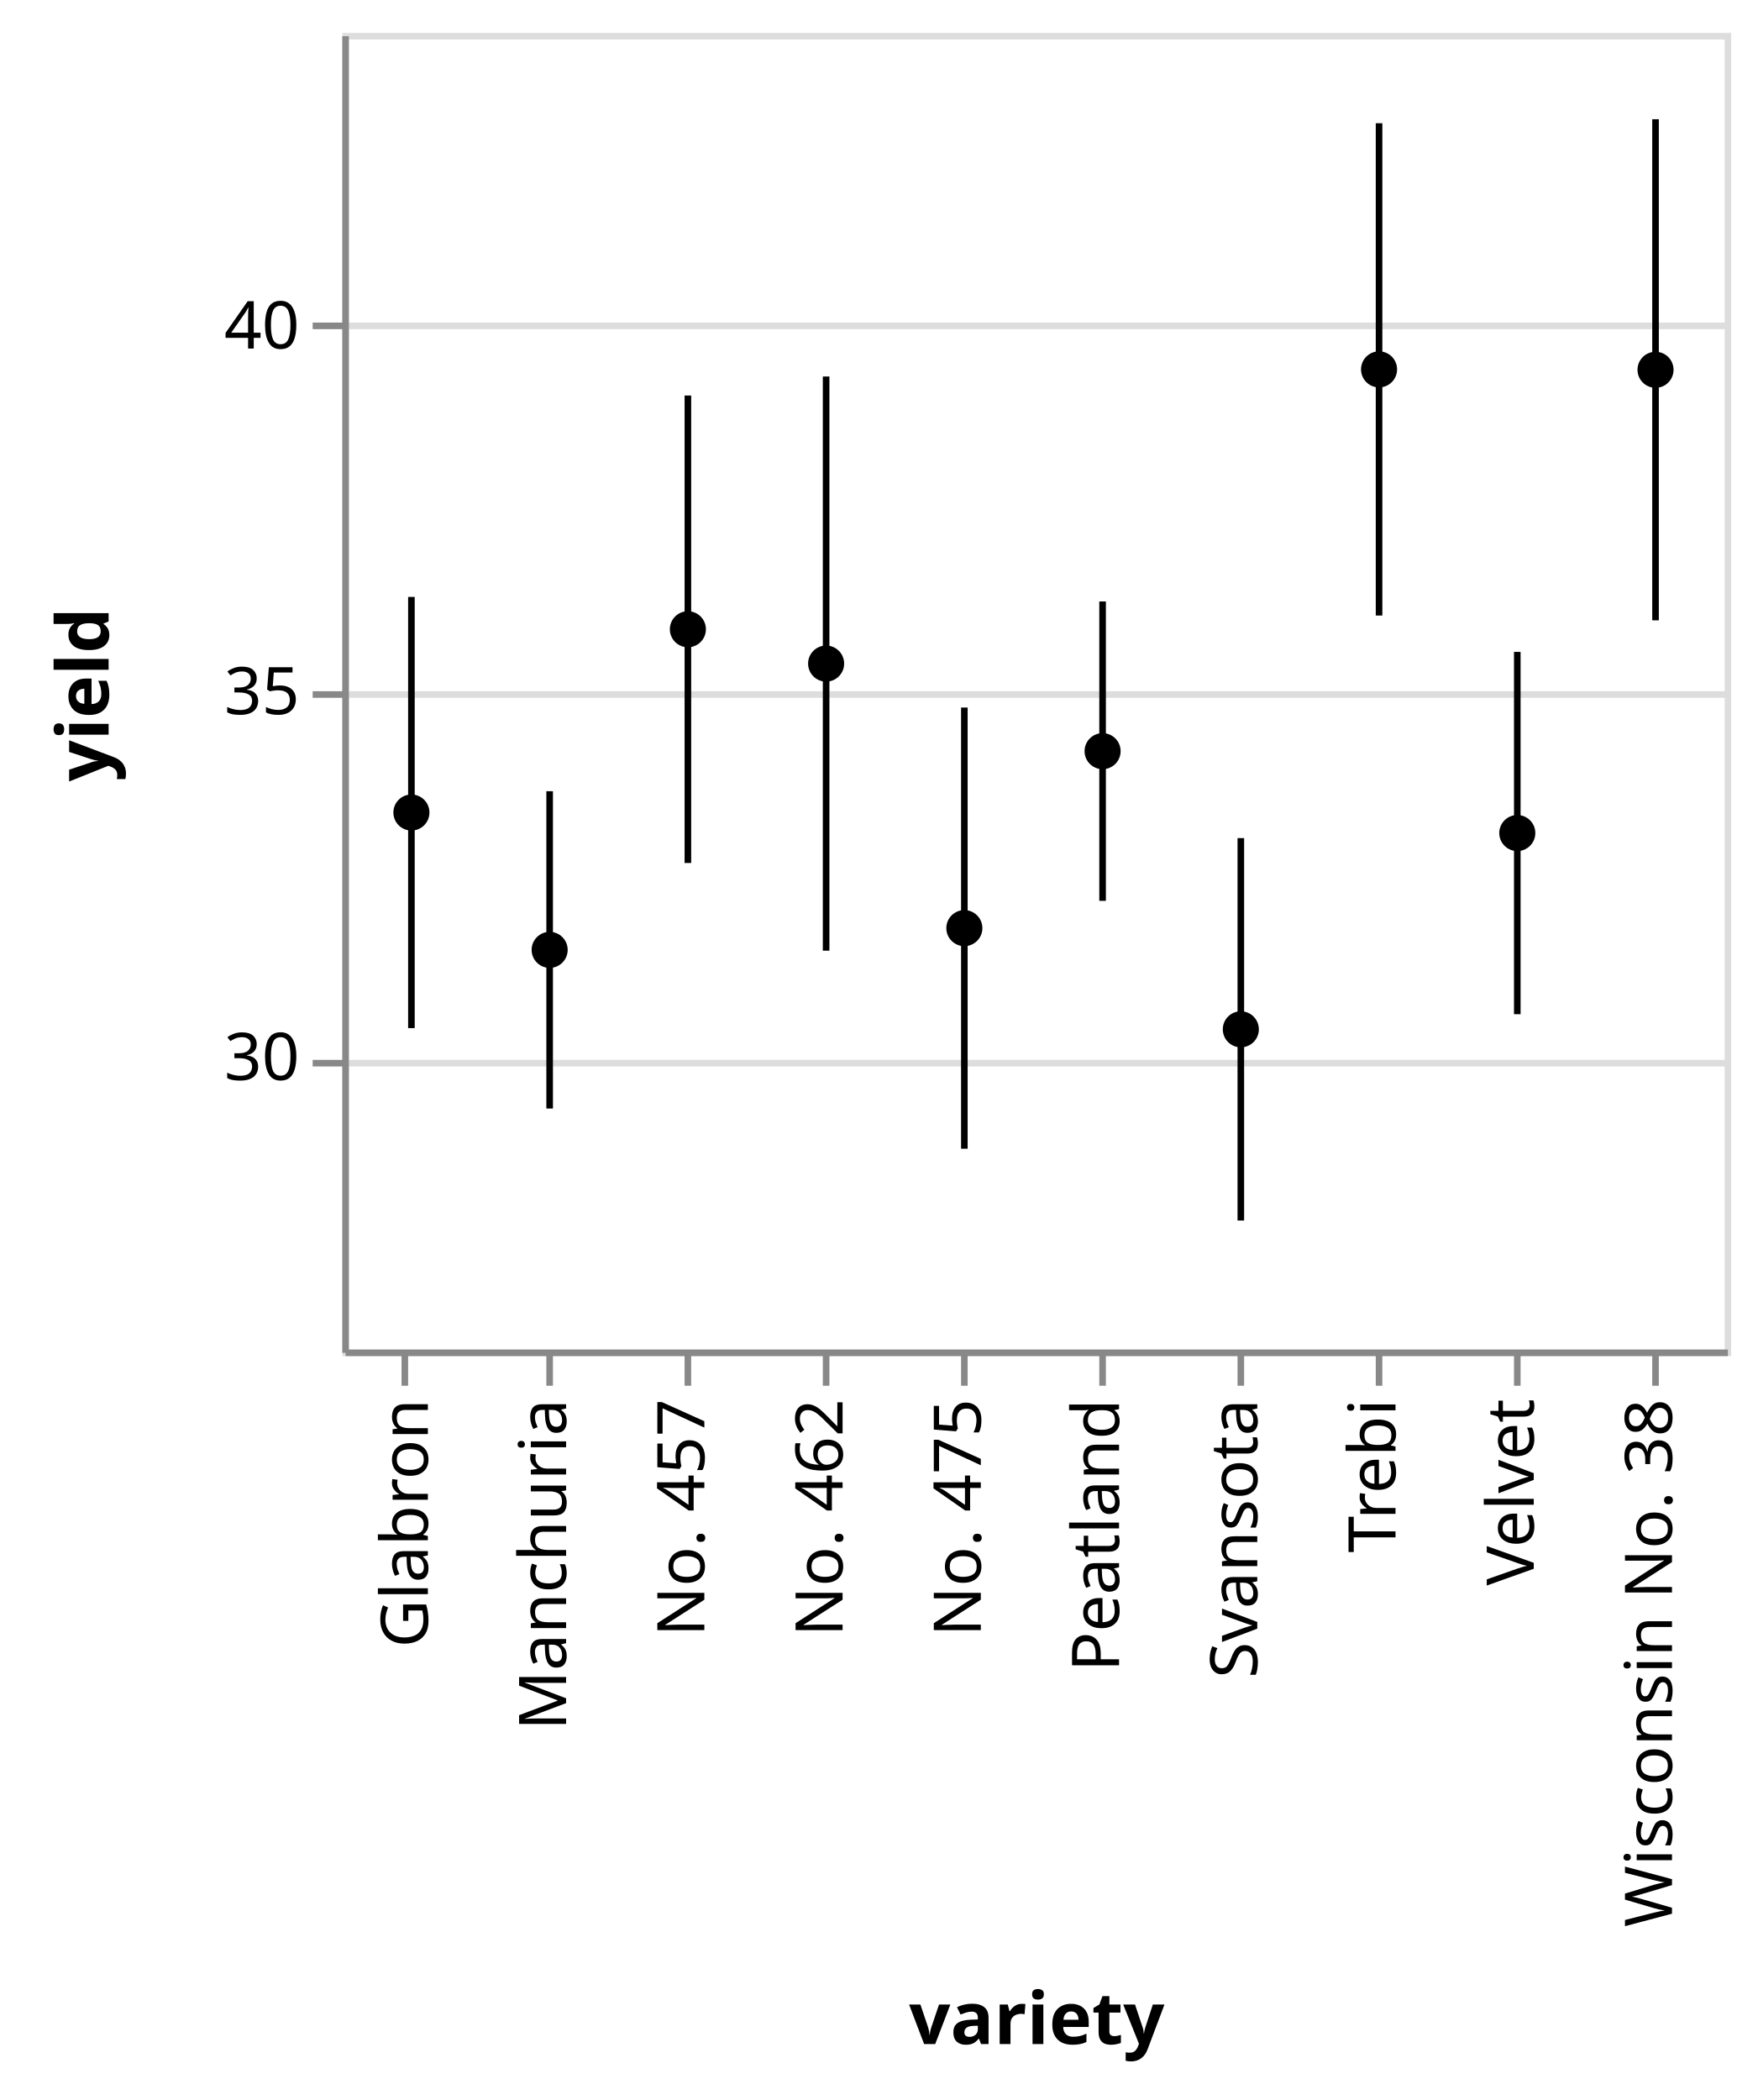
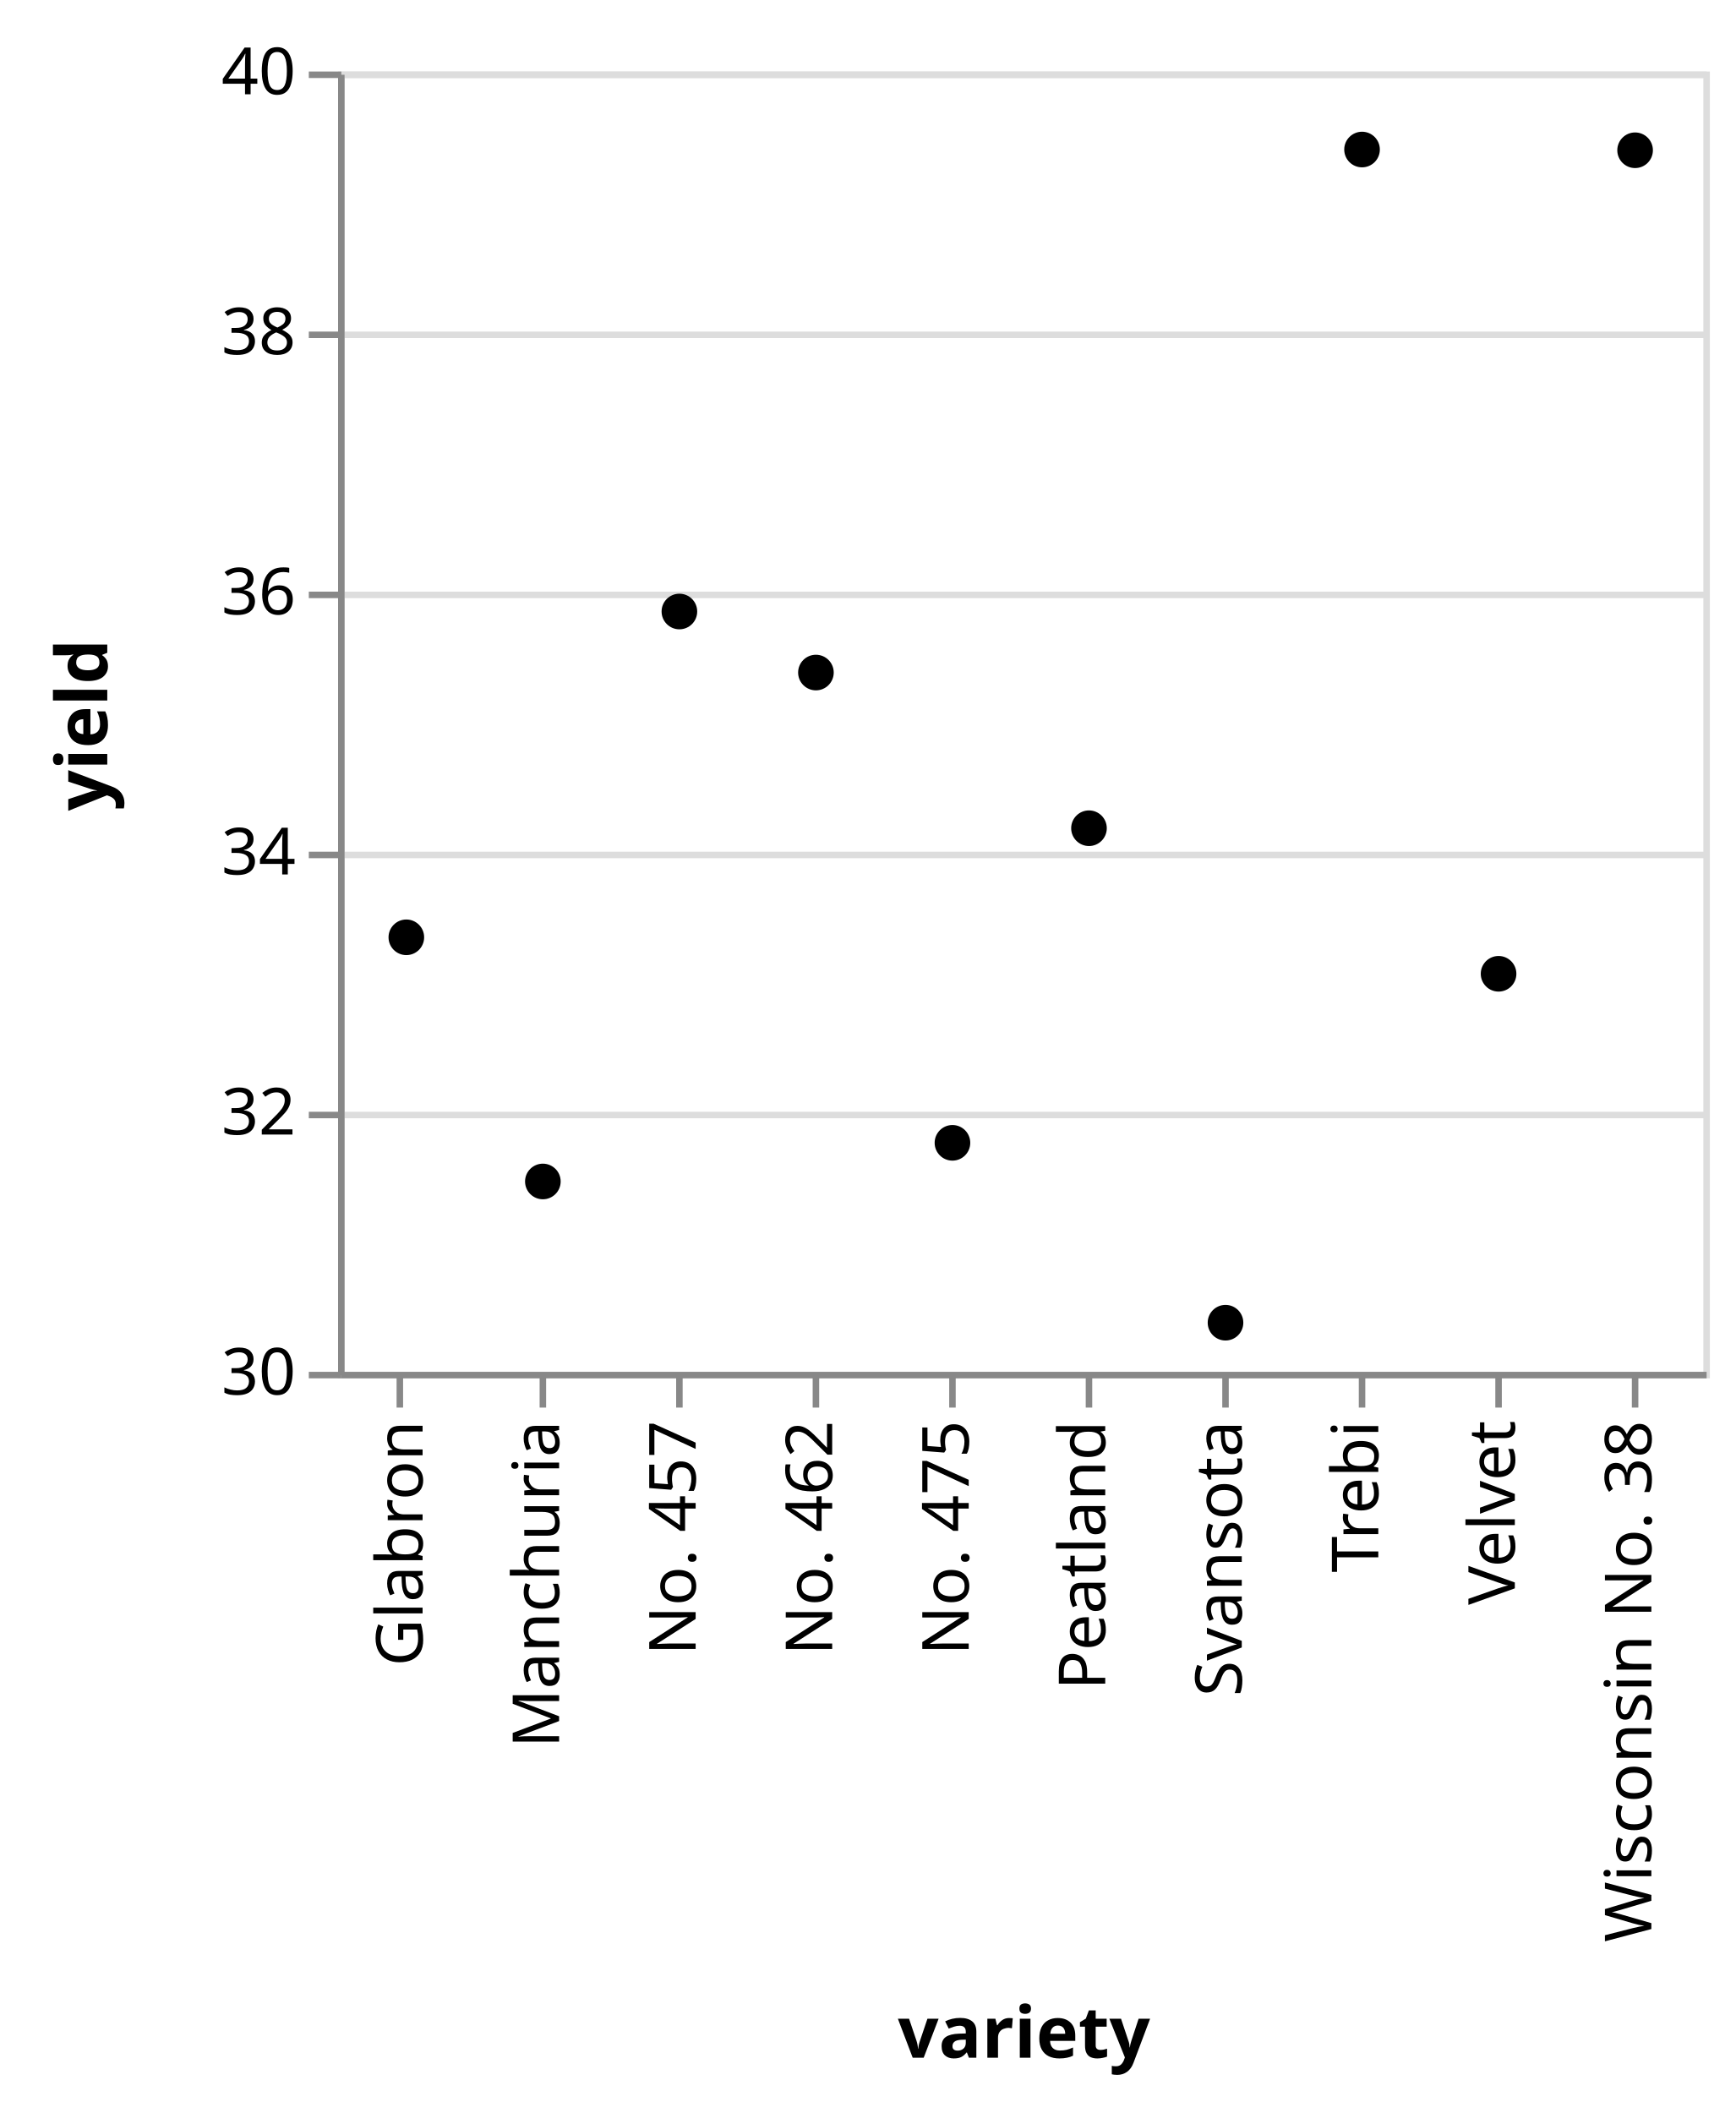
- <svg xmlns="http://www.w3.org/2000/svg" class="marks" width="267" height="319" viewBox="0 0 267 319" version="1.1">
-   <g transform="translate(52,5)">
+ <svg xmlns="http://www.w3.org/2000/svg" class="marks" width="267" height="325" viewBox="0 0 267 325" version="1.1">
+   <g transform="translate(52,11)">
    <g class="mark-group role-frame root">
      <g transform="translate(0,0)">
        <path class="background" d="M0.5,0.5h210v200h-210Z" style="fill: none; stroke: #ddd;" />
        <g>
          <g class="mark-group role-axis">
            <g transform="translate(0.5,0.5)">
              <path class="background" d="M0,0h0v0h0Z" style="pointer-events: none; fill: none;" />
              <g>
                <g class="mark-rule role-axis-grid" style="pointer-events: none;">
-                   <line transform="translate(0,156)" x2="210" y2="0" style="fill: none; stroke: #ddd; stroke-width: 1; opacity: 1;" />
-                   <line transform="translate(0,100)" x2="210" y2="0" style="fill: none; stroke: #ddd; stroke-width: 1; opacity: 1;" />
-                   <line transform="translate(0,44)" x2="210" y2="0" style="fill: none; stroke: #ddd; stroke-width: 1; opacity: 1;" />
+                   <line transform="translate(0,200)" x2="210" y2="0" style="fill: none; stroke: #ddd; stroke-width: 1; opacity: 1;" />
+                   <line transform="translate(0,160)" x2="210" y2="0" style="fill: none; stroke: #ddd; stroke-width: 1; opacity: 1;" />
+                   <line transform="translate(0,120)" x2="210" y2="0" style="fill: none; stroke: #ddd; stroke-width: 1; opacity: 1;" />
+                   <line transform="translate(0,80)" x2="210" y2="0" style="fill: none; stroke: #ddd; stroke-width: 1; opacity: 1;" />
+                   <line transform="translate(0,40)" x2="210" y2="0" style="fill: none; stroke: #ddd; stroke-width: 1; opacity: 1;" />
+                   <line transform="translate(0,0)" x2="210" y2="0" style="fill: none; stroke: #ddd; stroke-width: 1; opacity: 1;" />
                </g>
              </g>
            </g>
          </g>
          <g class="mark-rule role-mark layer_0_layer_0_marks">
-             <line transform="translate(31.5,163.39)" x2="0" y2="-48.2" style="fill: none; stroke: black;" />
-             <line transform="translate(10.5,151.1763)" x2="0" y2="-65.501" style="fill: none; stroke: black;" />
-             <line transform="translate(136.5,180.404)" x2="0" y2="-58.092" style="fill: none; stroke: black;" />
-             <line transform="translate(178.5,149.0607)" x2="0" y2="-55.035" style="fill: none; stroke: black;" />
-             <line transform="translate(157.5,88.5025)" x2="0" y2="-74.783" style="fill: none; stroke: black;" />
-             <line transform="translate(52.5,126.0916)" x2="0" y2="-71.01" style="fill: none; stroke: black;" />
-             <line transform="translate(73.5,139.4098)" x2="0" y2="-87.215" style="fill: none; stroke: black;" />
-             <line transform="translate(115.5,131.8418)" x2="0" y2="-45.474" style="fill: none; stroke: black;" />
-             <line transform="translate(94.5,169.4956)" x2="0" y2="-67.016" style="fill: none; stroke: black;" />
-             <line transform="translate(199.5,89.23233)" x2="0" y2="-76.119" style="fill: none; stroke: black;" />
+             <line transform="translate(31.5,0)" x2="0" y2="NaN" style="fill: none;" />
+             <line transform="translate(10.5,0)" x2="0" y2="NaN" style="fill: none;" />
+             <line transform="translate(136.5,0)" x2="0" y2="NaN" style="fill: none;" />
+             <line transform="translate(178.5,0)" x2="0" y2="NaN" style="fill: none;" />
+             <line transform="translate(157.5,0)" x2="0" y2="NaN" style="fill: none;" />
+             <line transform="translate(52.5,0)" x2="0" y2="NaN" style="fill: none;" />
+             <line transform="translate(73.5,0)" x2="0" y2="NaN" style="fill: none;" />
+             <line transform="translate(115.5,0)" x2="0" y2="NaN" style="fill: none;" />
+             <line transform="translate(94.5,0)" x2="0" y2="NaN" style="fill: none;" />
+             <line transform="translate(199.5,0)" x2="0" y2="NaN" style="fill: none;" />
          </g>
          <g class="mark-symbol role-mark layer_1_marks">
-             <path transform="translate(31.5,139.2901)" d="M2.739,0A2.739,2.739,0,1,1,-2.739,0A2.739,2.739,0,1,1,2.739,0" style="fill: black; stroke-width: 2;" />
-             <path transform="translate(10.5,118.4259)" d="M2.739,0A2.739,2.739,0,1,1,-2.739,0A2.739,2.739,0,1,1,2.739,0" style="fill: black; stroke-width: 2;" />
-             <path transform="translate(136.5,151.358)" d="M2.739,0A2.739,2.739,0,1,1,-2.739,0A2.739,2.739,0,1,1,2.739,0" style="fill: black; stroke-width: 2;" />
-             <path transform="translate(178.5,121.5432)" d="M2.739,0A2.739,2.739,0,1,1,-2.739,0A2.739,2.739,0,1,1,2.739,0" style="fill: black; stroke-width: 2;" />
-             <path transform="translate(157.5,51.11119)" d="M2.739,0A2.739,2.739,0,1,1,-2.739,0A2.739,2.739,0,1,1,2.739,0" style="fill: black; stroke-width: 2;" />
-             <path transform="translate(52.5,90.5864)" d="M2.739,0A2.739,2.739,0,1,1,-2.739,0A2.739,2.739,0,1,1,2.739,0" style="fill: black; stroke-width: 2;" />
-             <path transform="translate(73.5,95.80244)" d="M2.739,0A2.739,2.739,0,1,1,-2.739,0A2.739,2.739,0,1,1,2.739,0" style="fill: black; stroke-width: 2;" />
-             <path transform="translate(115.5,109.1049)" d="M2.739,0A2.739,2.739,0,1,1,-2.739,0A2.739,2.739,0,1,1,2.739,0" style="fill: black; stroke-width: 2;" />
-             <path transform="translate(94.5,135.9877)" d="M2.739,0A2.739,2.739,0,1,1,-2.739,0A2.739,2.739,0,1,1,2.739,0" style="fill: black; stroke-width: 2;" />
-             <path transform="translate(199.5,51.17282)" d="M2.739,0A2.739,2.739,0,1,1,-2.739,0A2.739,2.739,0,1,1,2.739,0" style="fill: black; stroke-width: 2;" />
+             <path transform="translate(31.5,170.7222)" d="M2.739,0A2.739,2.739,0,1,1,-2.739,0A2.739,2.739,0,1,1,2.739,0" style="fill: black; stroke-width: 2;" />
+             <path transform="translate(10.5,133.1667)" d="M2.739,0A2.739,2.739,0,1,1,-2.739,0A2.739,2.739,0,1,1,2.739,0" style="fill: black; stroke-width: 2;" />
+             <path transform="translate(136.5,192.4445)" d="M2.739,0A2.739,2.739,0,1,1,-2.739,0A2.739,2.739,0,1,1,2.739,0" style="fill: black; stroke-width: 2;" />
+             <path transform="translate(178.5,138.7778)" d="M2.739,0A2.739,2.739,0,1,1,-2.739,0A2.739,2.739,0,1,1,2.739,0" style="fill: black; stroke-width: 2;" />
+             <path transform="translate(157.5,12.00013)" d="M2.739,0A2.739,2.739,0,1,1,-2.739,0A2.739,2.739,0,1,1,2.739,0" style="fill: black; stroke-width: 2;" />
+             <path transform="translate(52.5,83.05552)" d="M2.739,0A2.739,2.739,0,1,1,-2.739,0A2.739,2.739,0,1,1,2.739,0" style="fill: black; stroke-width: 2;" />
+             <path transform="translate(73.5,92.44438)" d="M2.739,0A2.739,2.739,0,1,1,-2.739,0A2.739,2.739,0,1,1,2.739,0" style="fill: black; stroke-width: 2;" />
+             <path transform="translate(115.5,116.3889)" d="M2.739,0A2.739,2.739,0,1,1,-2.739,0A2.739,2.739,0,1,1,2.739,0" style="fill: black; stroke-width: 2;" />
+             <path transform="translate(94.5,164.7778)" d="M2.739,0A2.739,2.739,0,1,1,-2.739,0A2.739,2.739,0,1,1,2.739,0" style="fill: black; stroke-width: 2;" />
+             <path transform="translate(199.5,12.11108)" d="M2.739,0A2.739,2.739,0,1,1,-2.739,0A2.739,2.739,0,1,1,2.739,0" style="fill: black; stroke-width: 2;" />
          </g>
          <g class="mark-group role-axis">
            <g transform="translate(0.5,200.5)">
              <path class="background" d="M0,0h0v0h0Z" style="pointer-events: none; fill: none;" />
              <g>
                <g class="mark-rule role-axis-tick" style="pointer-events: none;">
                  <line transform="translate(9,0)" x2="0" y2="5" style="fill: none; stroke: #888; stroke-width: 1; opacity: 1;" />
                  <line transform="translate(31,0)" x2="0" y2="5" style="fill: none; stroke: #888; stroke-width: 1; opacity: 1;" />
                  <line transform="translate(52,0)" x2="0" y2="5" style="fill: none; stroke: #888; stroke-width: 1; opacity: 1;" />
                  <line transform="translate(73,0)" x2="0" y2="5" style="fill: none; stroke: #888; stroke-width: 1; opacity: 1;" />
                  <line transform="translate(94,0)" x2="0" y2="5" style="fill: none; stroke: #888; stroke-width: 1; opacity: 1;" />
                  <line transform="translate(115,0)" x2="0" y2="5" style="fill: none; stroke: #888; stroke-width: 1; opacity: 1;" />
                  <line transform="translate(136,0)" x2="0" y2="5" style="fill: none; stroke: #888; stroke-width: 1; opacity: 1;" />
                  <line transform="translate(157,0)" x2="0" y2="5" style="fill: none; stroke: #888; stroke-width: 1; opacity: 1;" />
                  <line transform="translate(178,0)" x2="0" y2="5" style="fill: none; stroke: #888; stroke-width: 1; opacity: 1;" />
                  <line transform="translate(199,0)" x2="0" y2="5" style="fill: none; stroke: #888; stroke-width: 1; opacity: 1;" />
                </g>
                <g class="mark-text role-axis-label" style="pointer-events: none;">
                  <text text-anchor="end" transform="translate(9.5,7) rotate(270) translate(0,3)" style="font-family: sans-serif; font-size: 10px; fill: #000; opacity: 1;">Glabron</text>
                  <text text-anchor="end" transform="translate(30.5,7) rotate(270) translate(0,3)" style="font-family: sans-serif; font-size: 10px; fill: #000; opacity: 1;">Manchuria</text>
                  <text text-anchor="end" transform="translate(51.5,7) rotate(270) translate(0,3)" style="font-family: sans-serif; font-size: 10px; fill: #000; opacity: 1;">No. 457</text>
                  <text text-anchor="end" transform="translate(72.5,7) rotate(270) translate(0,3)" style="font-family: sans-serif; font-size: 10px; fill: #000; opacity: 1;">No. 462</text>
                  <text text-anchor="end" transform="translate(93.5,7) rotate(270) translate(0,3)" style="font-family: sans-serif; font-size: 10px; fill: #000; opacity: 1;">No. 475</text>
                  <text text-anchor="end" transform="translate(114.5,7) rotate(270) translate(0,3)" style="font-family: sans-serif; font-size: 10px; fill: #000; opacity: 1;">Peatland</text>
                  <text text-anchor="end" transform="translate(135.5,7) rotate(270) translate(0,3)" style="font-family: sans-serif; font-size: 10px; fill: #000; opacity: 1;">Svansota</text>
                  <text text-anchor="end" transform="translate(156.5,7) rotate(270) translate(0,3)" style="font-family: sans-serif; font-size: 10px; fill: #000; opacity: 1;">Trebi</text>
                  <text text-anchor="end" transform="translate(177.5,7) rotate(270) translate(0,3)" style="font-family: sans-serif; font-size: 10px; fill: #000; opacity: 1;">Velvet</text>
                  <text text-anchor="end" transform="translate(198.5,7) rotate(270) translate(0,3)" style="font-family: sans-serif; font-size: 10px; fill: #000; opacity: 1;">Wisconsin No. 38</text>
                </g>
                <g class="mark-rule role-axis-domain" style="pointer-events: none;">
                  <line transform="translate(0,0)" x2="210" y2="0" style="fill: none; stroke: #888; stroke-width: 1; opacity: 1;" />
                </g>
                <g class="mark-text role-axis-title" style="pointer-events: none;">
                  <text text-anchor="middle" transform="translate(105,105)" style="font-family: sans-serif; font-size: 11px; font-weight: bold; fill: #000; opacity: 1;">variety</text>
                </g>
              </g>
            </g>
          </g>
          <g class="mark-group role-axis">
            <g transform="translate(0.5,0.5)">
              <path class="background" d="M0,0h0v0h0Z" style="pointer-events: none; fill: none;" />
              <g>
                <g class="mark-rule role-axis-tick" style="pointer-events: none;">
-                   <line transform="translate(0,156)" x2="-5" y2="0" style="fill: none; stroke: #888; stroke-width: 1; opacity: 1;" />
-                   <line transform="translate(0,100)" x2="-5" y2="0" style="fill: none; stroke: #888; stroke-width: 1; opacity: 1;" />
-                   <line transform="translate(0,44)" x2="-5" y2="0" style="fill: none; stroke: #888; stroke-width: 1; opacity: 1;" />
+                   <line transform="translate(0,200)" x2="-5" y2="0" style="fill: none; stroke: #888; stroke-width: 1; opacity: 1;" />
+                   <line transform="translate(0,160)" x2="-5" y2="0" style="fill: none; stroke: #888; stroke-width: 1; opacity: 1;" />
+                   <line transform="translate(0,120)" x2="-5" y2="0" style="fill: none; stroke: #888; stroke-width: 1; opacity: 1;" />
+                   <line transform="translate(0,80)" x2="-5" y2="0" style="fill: none; stroke: #888; stroke-width: 1; opacity: 1;" />
+                   <line transform="translate(0,40)" x2="-5" y2="0" style="fill: none; stroke: #888; stroke-width: 1; opacity: 1;" />
+                   <line transform="translate(0,0)" x2="-5" y2="0" style="fill: none; stroke: #888; stroke-width: 1; opacity: 1;" />
                </g>
                <g class="mark-text role-axis-label" style="pointer-events: none;">
-                   <text text-anchor="end" transform="translate(-7,158.5556)" style="font-family: sans-serif; font-size: 10px; fill: #000; opacity: 1;">30</text>
-                   <text text-anchor="end" transform="translate(-7,103)" style="font-family: sans-serif; font-size: 10px; fill: #000; opacity: 1;">35</text>
-                   <text text-anchor="end" transform="translate(-7,47.44444)" style="font-family: sans-serif; font-size: 10px; fill: #000; opacity: 1;">40</text>
+                   <text text-anchor="end" transform="translate(-7,203)" style="font-family: sans-serif; font-size: 10px; fill: #000; opacity: 1;">30</text>
+                   <text text-anchor="end" transform="translate(-7,163)" style="font-family: sans-serif; font-size: 10px; fill: #000; opacity: 1;">32</text>
+                   <text text-anchor="end" transform="translate(-7,123)" style="font-family: sans-serif; font-size: 10px; fill: #000; opacity: 1;">34</text>
+                   <text text-anchor="end" transform="translate(-7,83)" style="font-family: sans-serif; font-size: 10px; fill: #000; opacity: 1;">36</text>
+                   <text text-anchor="end" transform="translate(-7,43)" style="font-family: sans-serif; font-size: 10px; fill: #000; opacity: 1;">38</text>
+                   <text text-anchor="end" transform="translate(-7,3)" style="font-family: sans-serif; font-size: 10px; fill: #000; opacity: 1;">40</text>
                </g>
                <g class="mark-rule role-axis-domain" style="pointer-events: none;">
                  <line transform="translate(0,200)" x2="0" y2="-200" style="fill: none; stroke: #888; stroke-width: 1; opacity: 1;" />
                </g>
                <g class="mark-text role-axis-title" style="pointer-events: none;">
                  <text text-anchor="middle" transform="translate(-34,100) rotate(-90) translate(0,-2)" style="font-family: sans-serif; font-size: 11px; font-weight: bold; fill: #000; opacity: 1;">yield</text>
                </g>
              </g>
            </g>
          </g>
        </g>
      </g>
    </g>
  </g>
</svg>
